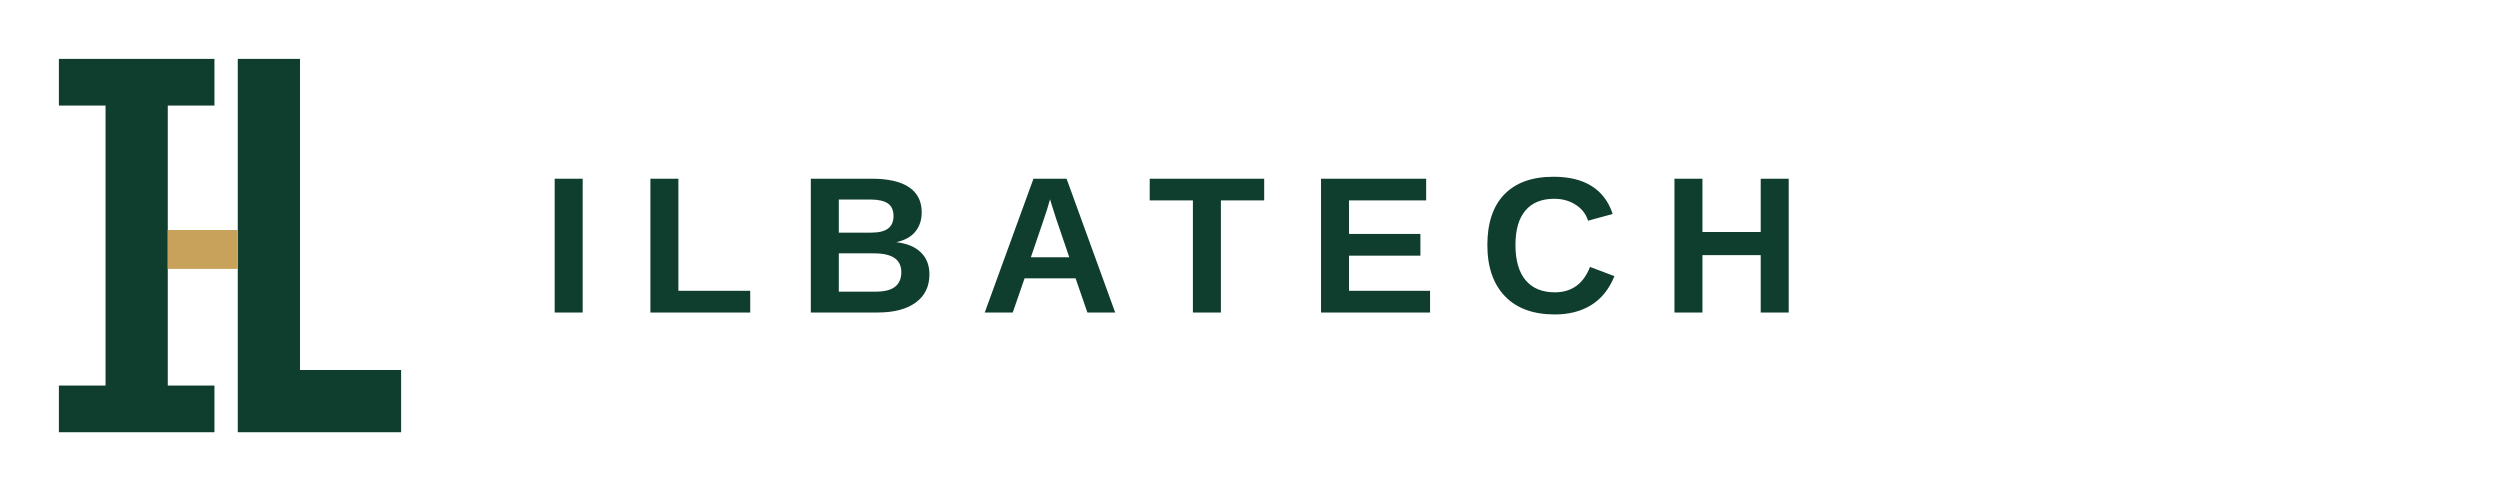
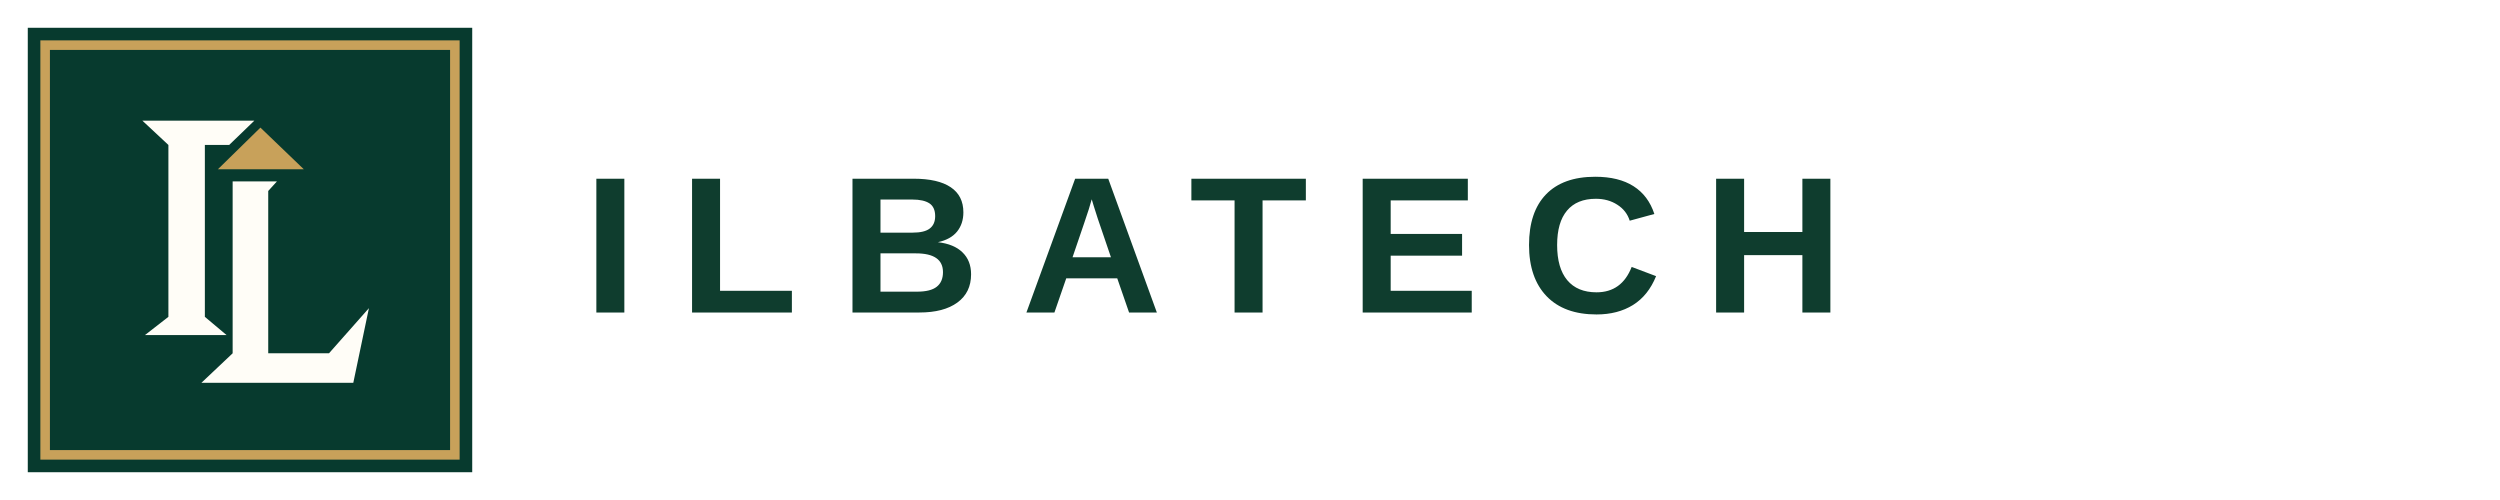
<svg xmlns="http://www.w3.org/2000/svg" width="360" height="72" viewBox="0 0 360 72" role="img" aria-labelledby="logo-title logo-description">
-   <g transform="translate(4 4) scale(1.12)">
-     <path fill="#0F3D2E" d="M4 4h20v6h-6v36h6v6H4v-6h6V10H4z" />
-     <path fill="#0F3D2E" d="M27 4h8v40h13v8H27z" />
-     <path fill="#C8A15A" d="M18 26h9v5h-9z" />
+   <g transform="translate(4 4) scale(.125)">
+     <rect width="512" height="512" fill="#073A2E" />
+     <rect x="20" y="20" width="472" height="472" fill="none" stroke="#C8A15A" stroke-width="11" />
+     <path fill="#FFFDF7" d="M132 107h129l-29 28h-28v198l25 21H135l27-21V135z" />
+     <path fill="#FFFDF7" d="M236 177h51l-10 11v187h70l46-52-18 86H200l36-34z" />
+     <path fill="#C8A15A" d="M219 163l49-48 50 48z" />
  </g>
-   <text x="78" y="45" fill="#0F3D2E" font-family="Manrope, Arial, sans-serif" font-size="28" font-weight="800" letter-spacing="6">ILBATECH</text>
+   <text x="84" y="45" fill="#0F3D2E" font-family="Manrope, Arial, sans-serif" font-size="28" font-weight="800" letter-spacing="6">ILBATECH</text>
</svg>
